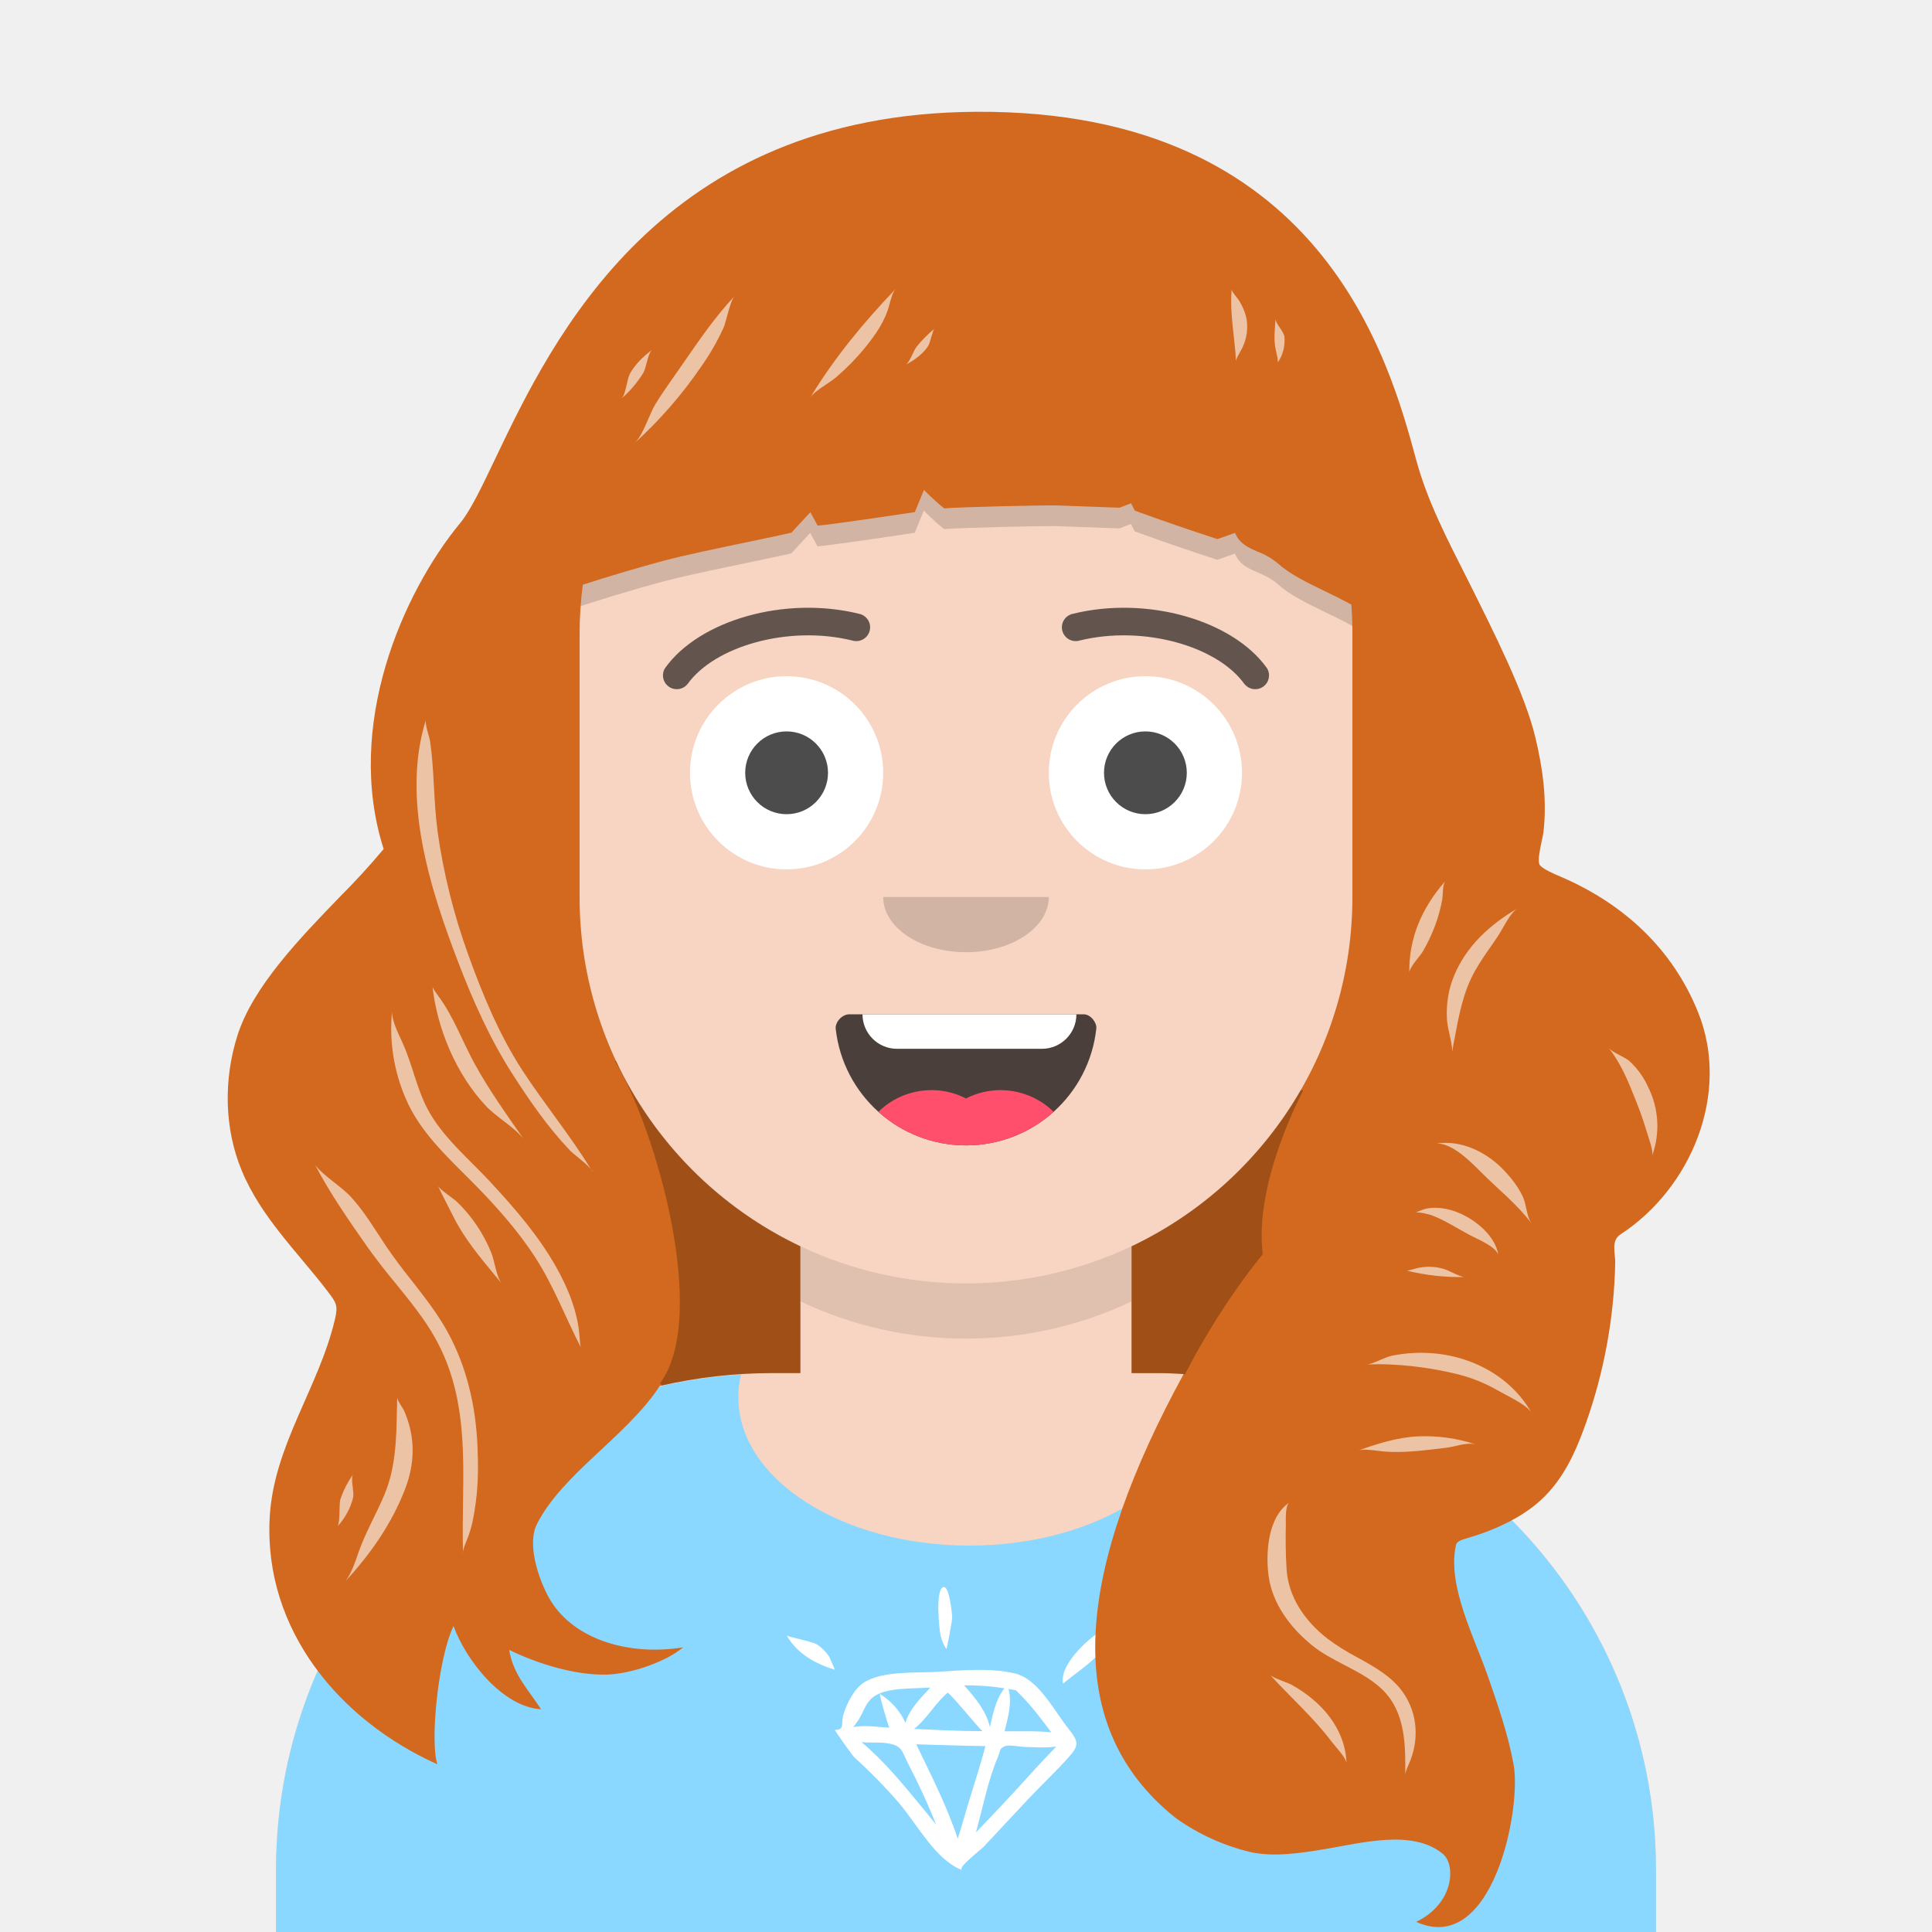
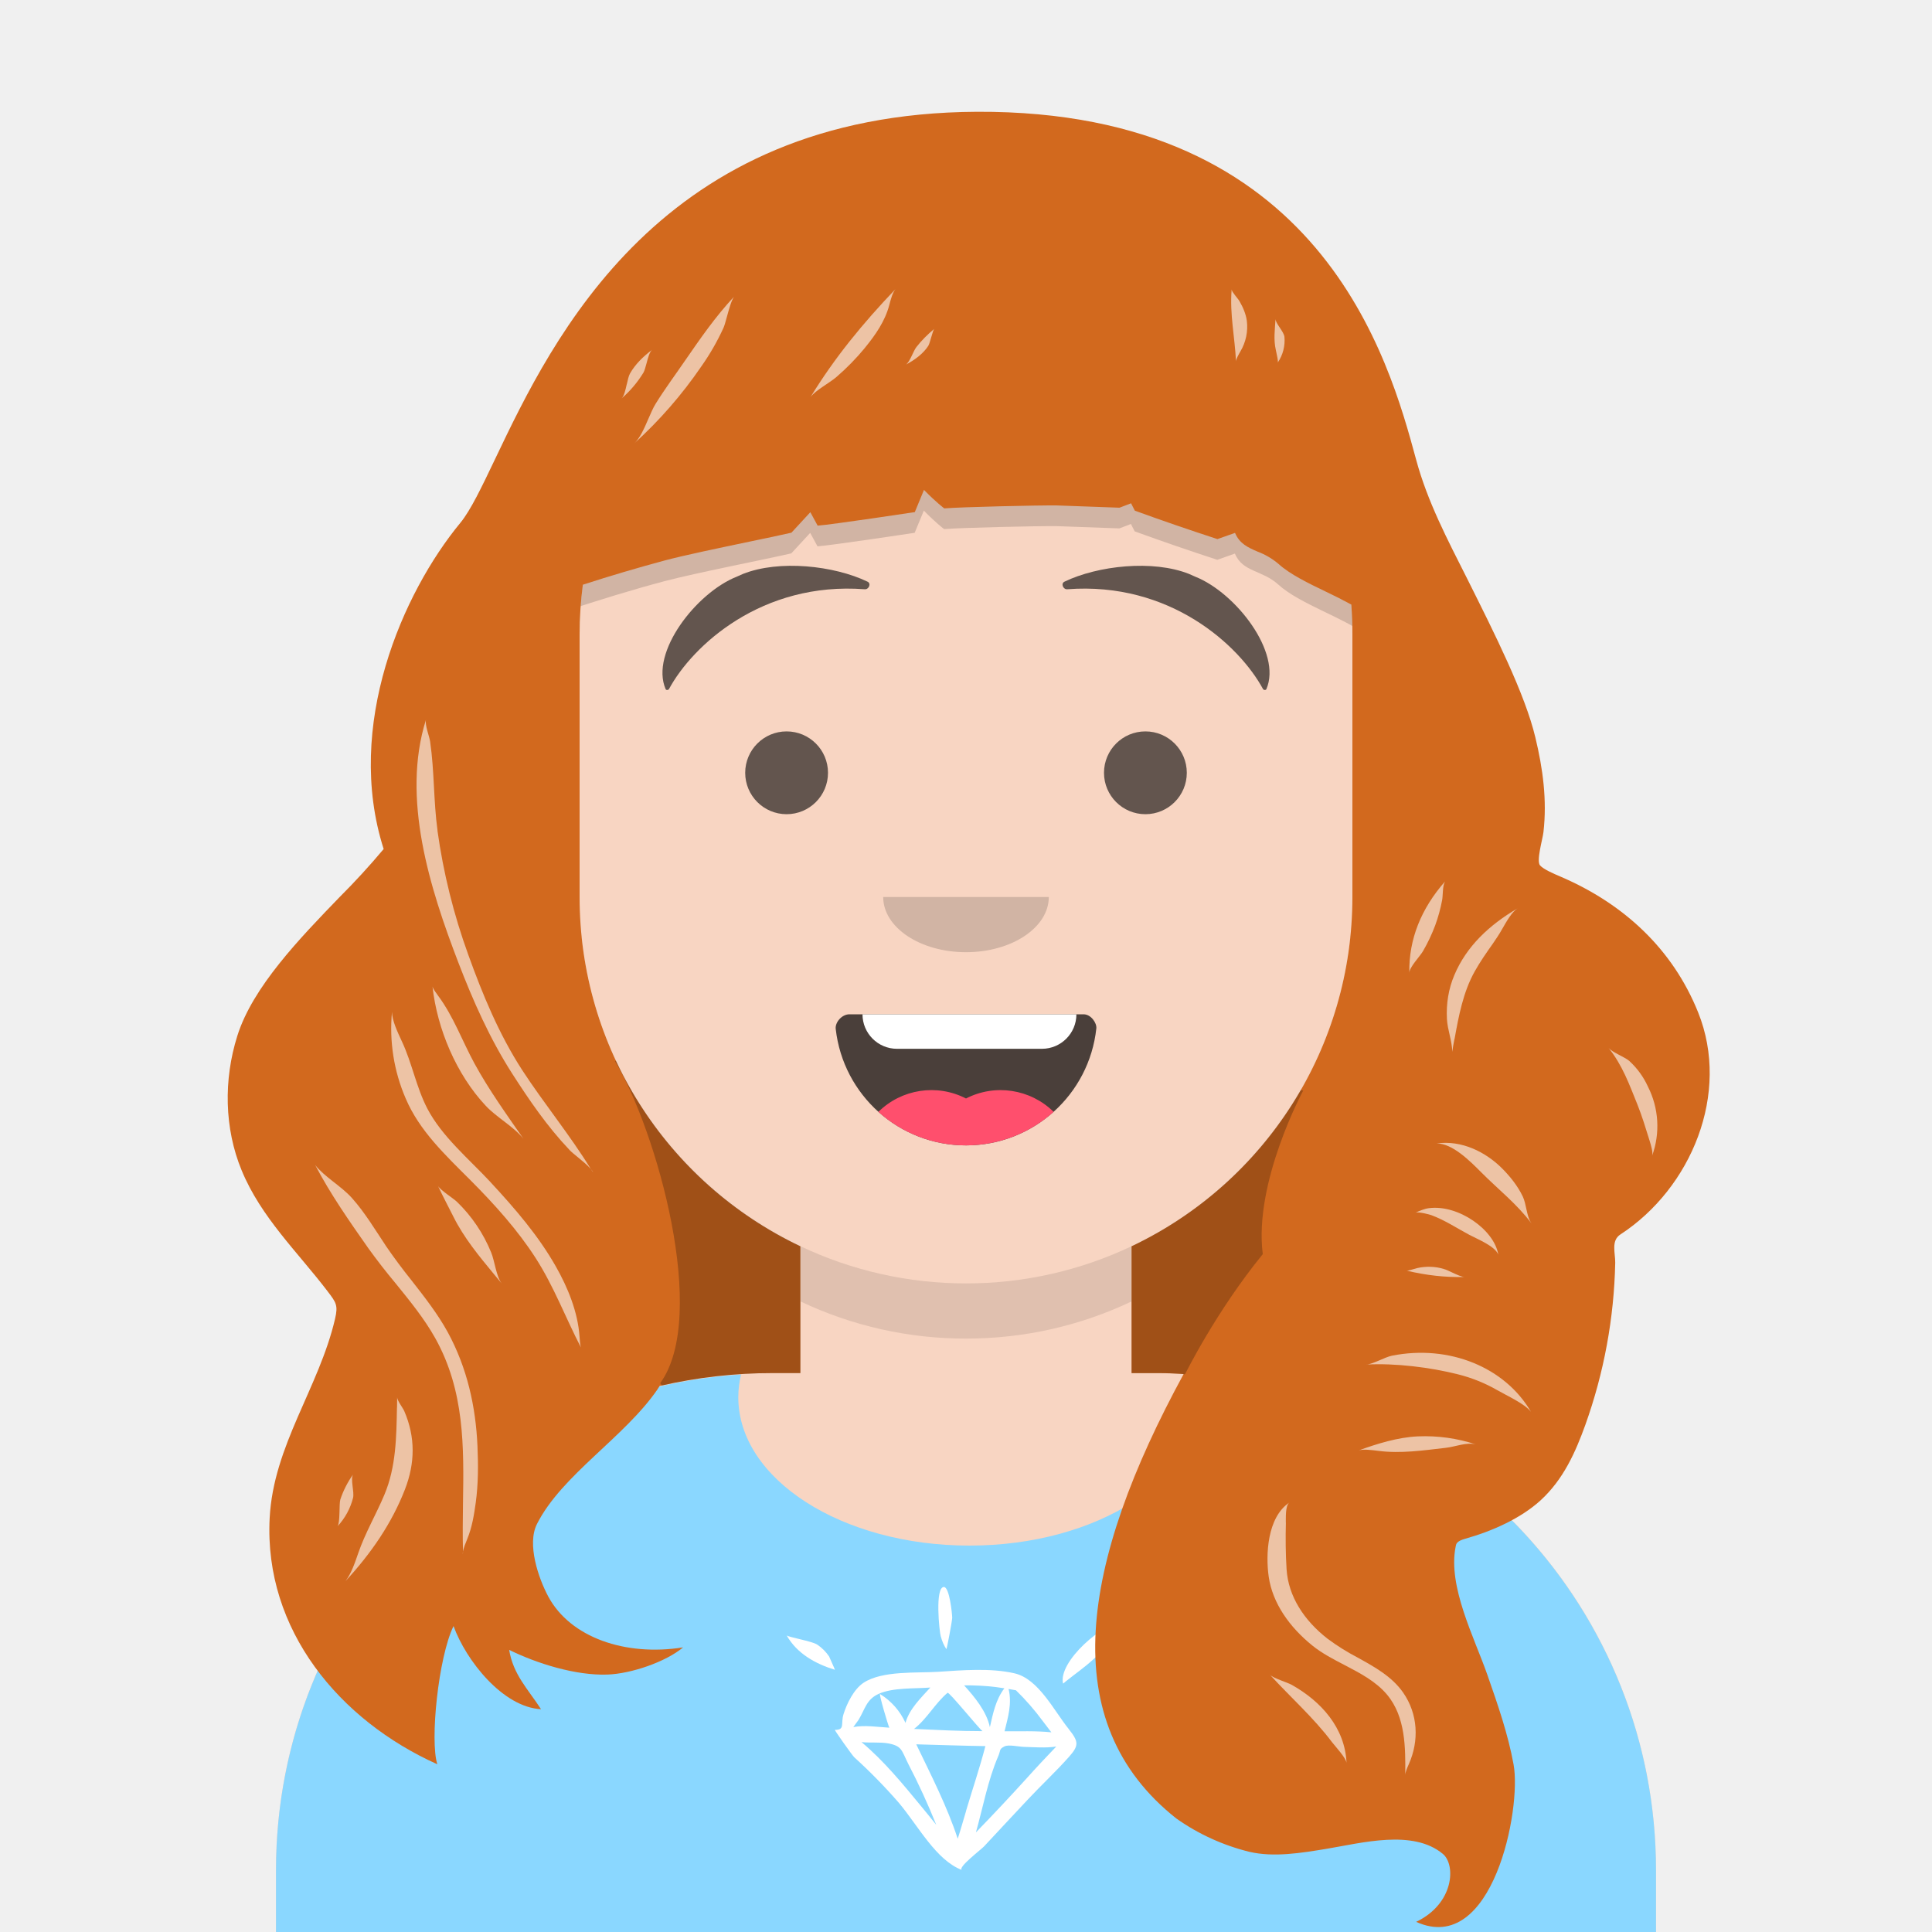
<svg xmlns="http://www.w3.org/2000/svg" viewBox="0 0 280 280" fill="none" shape-rendering="auto" width="256" height="256">
  <mask id="viewboxMask">
    <rect width="280" height="280" rx="0" ry="0" x="0" y="0" fill="#fff" />
  </mask>
  <g mask="url(#viewboxMask)">
    <g transform="translate(8)">
      <path d="M132 36a56 56 0 0 0-56 56v6.17A12 12 0 0 0 66 110v14a12 12 0 0 0 10.3 11.88 56.04 56.04 0 0 0 31.7 44.73v18.4h-4a72 72 0 0 0-72 72v9h200v-9a72 72 0 0 0-72-72h-4v-18.39a56.04 56.04 0 0 0 31.7-44.73A12 12 0 0 0 198 124v-14a12 12 0 0 0-10-11.83V92a56 56 0 0 0-56-56Z" fill="#f8d5c2" />
      <path d="M108 180.61v8a55.79 55.79 0 0 0 24 5.39c8.59 0 16.73-1.93 24-5.39v-8a55.79 55.79 0 0 1-24 5.39 55.79 55.79 0 0 1-24-5.39Z" fill="#000" fill-opacity=".1" />
      <g transform="translate(0 170)">
        <path d="M132.5 54C151 54 166 44.37 166 32.5c0-1.1-.13-2.18-.38-3.23A72 72 0 0 1 232 101.05V110H32v-8.95A72 72 0 0 1 99.4 29.2a14.1 14.1 0 0 0-.4 3.3C99 44.37 114 54 132.5 54Z" fill="#8ad7ff" />
        <g transform="translate(77 58)">
          <path d="M63.78 29.74a320.2 320.2 0 0 1-7.34 7.82c1-3.56 1.74-7.58 3.2-10.96.43-.96.1-1.08.94-1.5.6-.3 2.07.05 2.8.07 1.56.04 3.15.19 4.7-.05-1.45 1.52-2.9 3.05-4.3 4.62ZM48.52 33.8c-2.7-3.28-5.39-6.57-8.66-9.32 1.29.14 2.7-.04 3.96.2 1.94.4 1.83 1 2.82 2.97a99.3 99.3 0 0 1 4.05 8.82c-.71-.9-1.45-1.79-2.17-2.67Zm-9.1-12.53c.96-1.58 1.14-2.98 2.92-3.78 2.06-.94 5.3-.74 7.49-.92-1.37 1.52-3.04 3.1-3.6 5.12a9.54 9.54 0 0 0-3.68-4.17c-.21-.1 1.16 4.55 1.34 4.87-1.72-.1-3.52-.4-5.22-.09l.75-1.03Zm16.4-5.01c1.6.03 3.17.16 4.74.42-1.26 1.67-1.64 3.63-2.1 5.63-.47-2.26-2.2-4.36-3.73-6.05h1.1Zm-3.5 1.07c.24-.16 4.46 5.09 5.07 5.56-3.31 0-6.62-.17-9.92-.32 1.9-1.48 3.02-3.68 4.86-5.24Zm2.7 17.1c-.4 1.35-.78 2.7-1.22 4.05-1.56-4.74-3.86-9.2-6.01-13.68 3.34.09 6.68.21 10.02.26-.82 3.16-1.87 6.24-2.8 9.37Zm7.22-17.46a36.24 36.24 0 0 1 3.87 4.44l1.26 1.65c-2.23-.23-4.54-.13-6.78-.15.5-2.06 1.1-4.01.58-6.13l1.07.19Zm7.65 5.61c-2.16-2.67-4.37-7.26-7.86-8.07-3.48-.8-7.55-.45-11.08-.22-3.07.2-8.08-.2-10.8 1.59-1.39.92-2.42 3-2.9 4.55-.44 1.4.27 2.28-1.25 2.28-.1 0 2.5 3.68 2.81 3.97a78.06 78.06 0 0 1 6.46 6.6c2.83 3.37 5.4 8.33 9.14 9.73-.68-.34 2.8-2.97 3.21-3.42 2.12-2.29 4.25-4.55 6.38-6.83 1.94-2.07 4.05-4.03 5.93-6.15 1.43-1.62 1.44-2.17-.04-4.02ZM36 14c.04.01-.9-2.05-.83-1.92a6.35 6.35 0 0 0-1.73-1.73C32.7 9.85 29.13 9.25 29 9c1.5 2.65 4.17 4.13 7 5ZM51.36 9.2c.17.65.43 1.25.79 1.8.07.08.86-4.18.85-4.55C52.99 5.83 52.6 2 51.8 2c-1.33 0-.67 6.47-.45 7.2ZM77.97 7c-3 0-9.68 5.85-8.9 9a3.35 3.35 0 0 0 .4-.33c1.27-1.02 2.72-2.02 4-3.2.9-.85 1.98-1.61 2.8-2.54.1-.1 2-2.93 1.7-2.93Z" fill-rule="evenodd" clip-rule="evenodd" fill="#fff" />
        </g>
      </g>
      <g transform="translate(78 134)">
        <path fill-rule="evenodd" clip-rule="evenodd" d="M35.12 15.13a19 19 0 0 0 37.77-.09c.08-.77-.77-2.04-1.85-2.04H37.1C36 13 35 14.18 35.12 15.13Z" fill="#000" fill-opacity=".7" />
        <path d="M70 13H39a5 5 0 0 0 5 5h21a5 5 0 0 0 5-5Z" fill="#fff" />
        <path d="M66.7 27.14A10.96 10.96 0 0 0 54 25.2a10.95 10.95 0 0 0-12.7 1.94A18.93 18.93 0 0 0 54 32c4.88 0 9.33-1.84 12.7-4.86Z" fill="#FF4F6D" />
      </g>
      <g transform="translate(104 122)">
        <path fill-rule="evenodd" clip-rule="evenodd" d="M16 8c0 4.42 5.37 8 12 8s12-3.58 12-8" fill="#000" fill-opacity=".16" />
      </g>
      <g transform="translate(76 90)">
-         <path d="M44 22a14 14 0 1 1-28 0 14 14 0 0 1 28 0ZM96 22a14 14 0 1 1-28 0 14 14 0 0 1 28 0Z" fill="#fff" />
-         <path d="M36 22a6 6 0 1 1-12 0 6 6 0 0 1 12 0ZM88 22a6 6 0 1 1-12 0 6 6 0 0 1 12 0Z" fill="#000" fill-opacity=".7" />
+         <path d="M36 22a6 6 0 1 1-12 0 6 6 0 0 1 12 0ZM88 22a6 6 0 1 1-12 0 6 6 0 0 1 12 0Z" fill="#000" fill-opacity=".6" />
      </g>
      <g transform="translate(76 82)">
-         <path d="M15.63 17.16c3.92-5.51 14.65-8.6 23.9-6.33a2 2 0 1 0 .95-3.88c-10.74-2.64-23.17.94-28.11 7.9a2 2 0 0 0 3.26 2.3ZM96.37 17.16c-3.91-5.51-14.65-8.6-23.9-6.33a2 2 0 1 1-.95-3.88c10.74-2.64 23.17.94 28.11 7.9a2 2 0 0 1-3.26 2.3Z" fill="#000" fill-opacity=".6" />
+         <path d="m22.77 1.58.9-.4C28.93-.91 36.88-.03 41.73 2.3c.57.27.18 1.15-.4 1.1-14.92-1.14-24.96 8.15-28.37 14.45-.1.18-.41.2-.49.03-2.3-5.32 4.45-13.98 10.3-16.3ZM89.23 1.58l-.9-.4C83.07-.91 75.12-.03 70.27 2.3c-.57.27-.18 1.15.4 1.1 14.92-1.14 24.96 8.15 28.37 14.45.1.18.41.2.49.03 2.3-5.32-4.45-13.98-10.3-16.3Z" fill-rule="evenodd" clip-rule="evenodd" fill="#000" fill-opacity=".6" />
      </g>
      <g transform="translate(-1)">
        <path d="M89.4 84.2c-4.88 1.3-9.65 2.78-14.4 4.34-11.13 3.64-6.68-6.1-3-14.04l111.79-9.52c6.02 7.33 24.82 41 7.12 27-3.1-2.45-9.57-4.45-12.66-7.27-2.34-2.12-5.16-1.78-6.28-4.48l-2.55.9a375.12 375.12 0 0 1-11.97-4.12l-.55-1.07-1.67.64-9.12-.33c-2.63-.03-13.73.22-16.28.43 0 0-1.23-.92-2.94-2.68l-1.33 3.22s-11.92 1.8-14.08 1.96l-1.06-1.95-2.74 2.97c-3.9.9-13.84 2.83-18.3 4.01Z" fill="#000" fill-opacity=".16" />
        <path d="M48.6 123.04c-5.7-17.86 2.75-37.13 11.12-47.27 1.48-1.8 3.06-5.11 5.06-9.3 8.34-17.47 23.9-50.05 69.8-50.27 49.93-.24 59.75 36.02 63.66 50.43 1.64 6.08 4.55 11.59 7.38 17.21 4 8 8.4 16.74 9.9 23.05 1.09 4.54 1.7 9.05 1.17 13.7-.12 1.06-1.08 4.22-.48 4.85.54.57 1.88 1.15 3.1 1.67 9.01 3.9 16.1 10.4 19.8 19.62 4.71 11.72-.99 25.47-11.26 32.17-1.4.9-.74 2.7-.76 4.1a74.22 74.22 0 0 1-4.33 23.5c-1.42 3.94-3.17 7.92-6.53 10.98-2.85 2.58-6.94 4.42-10.86 5.52-1.35.38-1.33.78-1.41 1.17-1.15 5.76 2.7 13.12 4.6 18.56 1.5 4.29 3 8.59 3.8 13 1.18 6.42-3.02 27.82-14.12 22.8 5.52-2.64 5.76-8.26 3.88-9.84-4.34-3.62-11.76-1.59-16.9-.74-3.7.61-7.63 1.25-11.15.43a31.34 31.34 0 0 1-10.6-4.84c-17.65-13.97-13.84-37.04 1.07-64.4l-.55-.03c-1.1-.06-1.67-.1-3-.1h-4v-18.39A56 56 0 0 0 189 130V92c0-1.47-.05-2.94-.16-4.38a68.09 68.09 0 0 0-3.66-1.86c-2.58-1.24-5.24-2.53-6.91-4.05a10.2 10.2 0 0 0-3-1.76c-1.39-.6-2.62-1.14-3.28-2.72l-2.55.9a373.94 373.94 0 0 1-11.97-4.12l-.55-1.07-1.67.64-9.12-.33c-2.63-.03-13.73.22-16.28.43 0 0-1.23-.92-2.94-2.68l-1.33 3.22s-11.92 1.8-14.08 1.96l-1.06-1.95-2.74 2.97c-1.43.33-3.66.8-6.13 1.31-4.3.9-9.34 1.95-12.17 2.7a248.15 248.15 0 0 0-11.93 3.53c-.31 2.38-.47 4.8-.47 7.27v38a56 56 0 0 0 32 50.61V199h-4a72.2 72.2 0 0 0-16.4 1.87c-.1.17-.22.32-.32.5-4.78 6.95-13.87 12.39-17.46 19.5-1.47 2.9.19 7.82 1.66 10.55 3.2 5.9 11.15 8.66 19.52 7.33-2.53 2.12-7.55 3.82-10.95 3.94-4.63.17-10.29-1.62-14.26-3.58.6 3.6 2.68 5.62 4.62 8.6-5.52-.28-10.88-7.06-12.68-12.05-2.2 4.51-3.44 16.64-2.35 20.03-14.14-6.34-25.13-19.44-24.3-35.66.54-10.56 7.15-18.9 9.48-28.9.46-1.96.14-2.38-1.05-3.94l-.05-.07c-4.38-5.73-9.62-10.69-12.43-17.48-2.54-6.13-2.63-13.18-.64-19.5 2.21-7.08 9.06-14.16 14.84-20.14a105.5 105.5 0 0 0 6.37-6.95Z" fill="#d2691e" />
        <path d="m164.5 199.2.26-.06s4.44-9.02 11.25-17.38c-1.33-10.43 5.86-23.71 5.86-23.71l-.35-.08A56.25 56.25 0 0 1 157 180.62V199h4c1.32 0 1.88.04 3 .1l.54.04-.04.07ZM82.27 153.74l-.14.06c6.02 9.99 13.63 36.95 6.55 46.66l.25.34A72.25 72.25 0 0 1 105 199h4v-18.39a56.23 56.23 0 0 1-26.73-26.87Z" fill="#000" fill-opacity=".24" />
        <g fill="#fff" fill-opacity=".6">
          <path d="M118.38 50.37c1.51-1.85 2.89-3.83 3.5-6.16.23-.87.47-1.77.89-2.3-4.76 4.99-8.8 9.91-12.3 15.63.77-1.02 2.73-2.02 3.76-2.91a34.94 34.94 0 0 0 4.15-4.25ZM171.5 41.98c-.3 3.5.47 6.94.63 10.4 0-.34.34-.92.65-1.47a6.98 6.98 0 0 0 .92-4.42c-.14-1-.55-1.95-1.07-2.85-.2-.36-1.12-1.33-1.12-1.66ZM56.4 120.38a88.61 88.61 0 0 0 4.47 18c2.06 5.72 4.42 11.46 7.8 16.69 3.17 4.87 6.93 9.42 9.96 14.36-.46-.55-1.22-1.17-1.9-1.73-.49-.4-.94-.76-1.2-1.05-3.23-3.4-5.82-7.2-8.29-11.04-3.25-5.07-5.69-10.58-7.8-16.08-4.14-10.78-8.3-23.85-4.7-35.24-.2.77.5 2.43.6 3.2.62 4.27.48 8.6 1.07 12.88ZM54.77 104.2a.76.76 0 0 0-.02.09l.02-.09ZM78.63 169.43c.5.58.35.56 0 0ZM68.86 165.04c-2.46-3.54-5.05-7.16-7.09-10.9-1.78-3.27-3.05-6.85-5.29-9.85-.32-.44-.72-.97-.8-1.32.68 6.15 3.45 12.74 7.73 17.3 1.56 1.67 4.09 3.04 5.45 4.77ZM64.08 171.32c3.55 3.82 6.94 7.76 9.45 12.18 1.75 3.07 3.22 6.64 3.46 10.21.04.53.08 1.2.2 1.57-2.22-4.29-3.91-8.83-6.55-12.94-2.6-4.05-5.95-7.78-9.44-11.28-3.7-3.7-7.41-7.18-9.4-11.85a25.53 25.53 0 0 1-1.99-12.55c.02 1.24.76 2.82 1.44 4.28 1.47 3.14 2.07 6.6 3.67 9.7 2.13 4.08 5.96 7.24 9.17 10.68ZM59.23 174.18c-.5-.49-2.41-1.69-2.75-2.3l-.03-.06.03.06c.7 1.5 1.48 2.95 2.22 4.43 1.53 3.08 3.71 5.71 5.93 8.4l1.08 1.3c-.8-1.02-1.02-3.29-1.53-4.5a21.43 21.43 0 0 0-4.95-7.33ZM48.9 180.53a83.67 83.67 0 0 0 3.73 5.02c1.9 2.43 3.8 4.86 5.25 7.5 2.83 5.2 4.07 10.81 4.32 16.55.12 2.7.12 5.46-.25 8.16-.24 1.77-.54 3.6-1.22 5.25-.25.6-.54 1.32-.63 1.84-.06-2.32-.03-4.64 0-6.95.13-8.2.25-16.3-4.02-23.96-1.58-2.83-3.68-5.4-5.78-7.99a90.37 90.37 0 0 1-3.9-5.02c-2.78-3.96-5.5-7.85-7.72-12.08 1.36 1.72 3.8 3.07 5.32 4.77 1.9 2.13 3.35 4.58 4.9 6.9Z" />
          <path d="M60.1 224.85c-.08.53.01.4 0 0ZM50.54 204l.02-1.5c0 .5.82 1.51 1.04 2.03 1.61 3.75 1.57 7.5.09 11.32-1.9 4.9-4.88 9.25-8.62 13.3.83-1.09 1.35-2.6 1.85-4.06 1.01-2.94 2.6-5.62 3.8-8.49 1.68-4.01 1.73-8.32 1.81-12.6ZM41.92 221.2a9.46 9.46 0 0 0 2.25-4.13c.2-.9-.41-2.68 0-3.38a13.66 13.66 0 0 0-1.85 3.64c-.2.69 0 3.32-.4 3.87ZM84.86 64.32a63.3 63.3 0 0 0 9.77-11.2 34.6 34.6 0 0 0 3.22-5.6c.13-.28.3-.87.48-1.54.3-1.09.65-2.4 1.04-2.97-2.7 2.9-4.84 6-7.03 9.17-1.45 2.12-2.99 4.18-4.34 6.37-.36.58-.68 1.35-1.03 2.14-.59 1.37-1.22 2.83-2.1 3.63ZM83.84 55.69c.14-.62.27-1.22.47-1.57.75-1.32 1.9-2.45 3.18-3.41-.35.3-.58 1.16-.79 1.95-.15.54-.28 1.05-.44 1.33a15.8 15.8 0 0 1-3.17 3.75c.36-.35.56-1.22.74-2.04ZM83.07 57.75l.03-.02-.03.02ZM203.8 150.6c.6-3.33 1.25-6.84 2.94-9.84.76-1.36 1.68-2.68 2.6-3.98.48-.7.94-1.38 1.35-2.11.66-1.16 1.46-2.56 2.26-3.03-4.16 2.43-7.42 5.54-9.16 9.64-.88 2.07-1.2 4.2-1.09 6.39.08 1.57.76 3.24.77 4.77.08-.62.2-1.23.32-1.85ZM202 130.48a22.88 22.88 0 0 1-1 3.63 25.14 25.14 0 0 1-1.77 3.74c-.43.75-1.98 2.32-1.98 3.15-.09-4.9 1.73-9.33 5.17-13.25-.38.65-.28 2.03-.42 2.74ZM201.2 165.72c2.28-.03 4.82 2.52 6.51 4.22 2.42 2.43 5.14 4.56 7.2 7.31l.06.07-.05-.07c-.68-.96-.7-2.74-1.23-3.85-.72-1.5-1.82-2.9-3.06-4.13-2.32-2.29-5.77-4.07-9.42-3.55ZM200.42 176.1c-.18-.06-1.78-.52-2.28-.35.59-.26 1.3-.57 1.93-.65 4.28-.57 9.5 3.14 10.07 6.72-.48-1.23-3.03-2.24-4.18-2.85-1.82-.97-3.56-2.14-5.54-2.87ZM198.14 175.75l-.06.03.03-.02h.03ZM202.23 183.9a7.6 7.6 0 0 0-3.79-.13c-.47.13-1.44.42-1.56.39 2.82.66 5.47.98 8.4.91-.44 0-1.16-.34-1.84-.66-.47-.22-.9-.43-1.21-.5ZM191.01 197.76c-.13 0-.13.01 0 0ZM191.01 197.76c4.26-.22 9.25.4 13.3 1.42a22.3 22.3 0 0 1 5.7 2.3c1.4.81 3.93 1.93 4.87 3.13-3.74-6.44-11.85-9.79-20.16-8.13-1.06.22-2.67 1.2-3.7 1.29ZM192.76 210.27c3.23.42 6.55-.07 9.77-.44 1.38-.15 3.03-.86 4.38-.49a23.55 23.55 0 0 0-8.4-1.17c-2.93.13-5.9 1.06-8.59 2.03.68-.2 1.81-.06 2.84.07ZM179.36 220.67c-.06 2.23-.04 4.52.1 6.74.25 3.97 2.55 7.44 5.93 10.08a32.36 32.36 0 0 0 4.34 2.72c2.51 1.39 5 2.76 6.63 5.1 2.15 3.1 2.33 6.96.82 10.36-.25.56-.51 1.16-.52 1.58v-.05c.03-3.87.07-8.36-2.64-11.6-1.59-1.9-3.87-3.1-6.16-4.29-1.63-.85-3.28-1.7-4.67-2.83-3.27-2.64-5.76-6.1-6.32-9.98-.45-3.13-.23-8.58 2.98-10.73-.6.45-.48 2.35-.5 2.9ZM179.9 217.74a.43.43 0 0 0-.04.03l.05-.03ZM177 242.67l.08.08a.69.69 0 0 1-.07-.08ZM188.15 255.52c-.2-5.11-3.7-8.96-7.94-11.34-.6-.34-2.6-.93-3.13-1.43 2.96 3.24 6.32 6.21 8.96 9.73.46.6 2.06 2.3 2.11 3.04ZM188.15 255.55v-.03.03ZM229.17 153.8a11.45 11.45 0 0 1 2.67 3.7 12.62 12.62 0 0 1 .6 10c.14-.52-.15-1.47-.38-2.22-.55-1.76-1.07-3.5-1.76-5.22-1.18-2.91-2.14-5.64-4.18-8.2.54.67 2.32 1.3 3.05 1.93ZM179.15 48.8a5.72 5.72 0 0 1-.97 3.75c.09-.2-.12-1.1-.28-1.84-.34-1.47-.14-2.96-.04-4.47 0 .64 1.18 1.77 1.29 2.57ZM127.57 50.07c-.73 1.16-2 2.11-3.3 2.78.58-.33 1.1-2 1.54-2.55.73-.94 1.63-1.84 2.58-2.63-.21.22-.61 2.05-.83 2.4Z" />
        </g>
      </g>
      <g transform="translate(49 72)" />
      <g transform="translate(62 42)" />
    </g>
  </g>
</svg>
